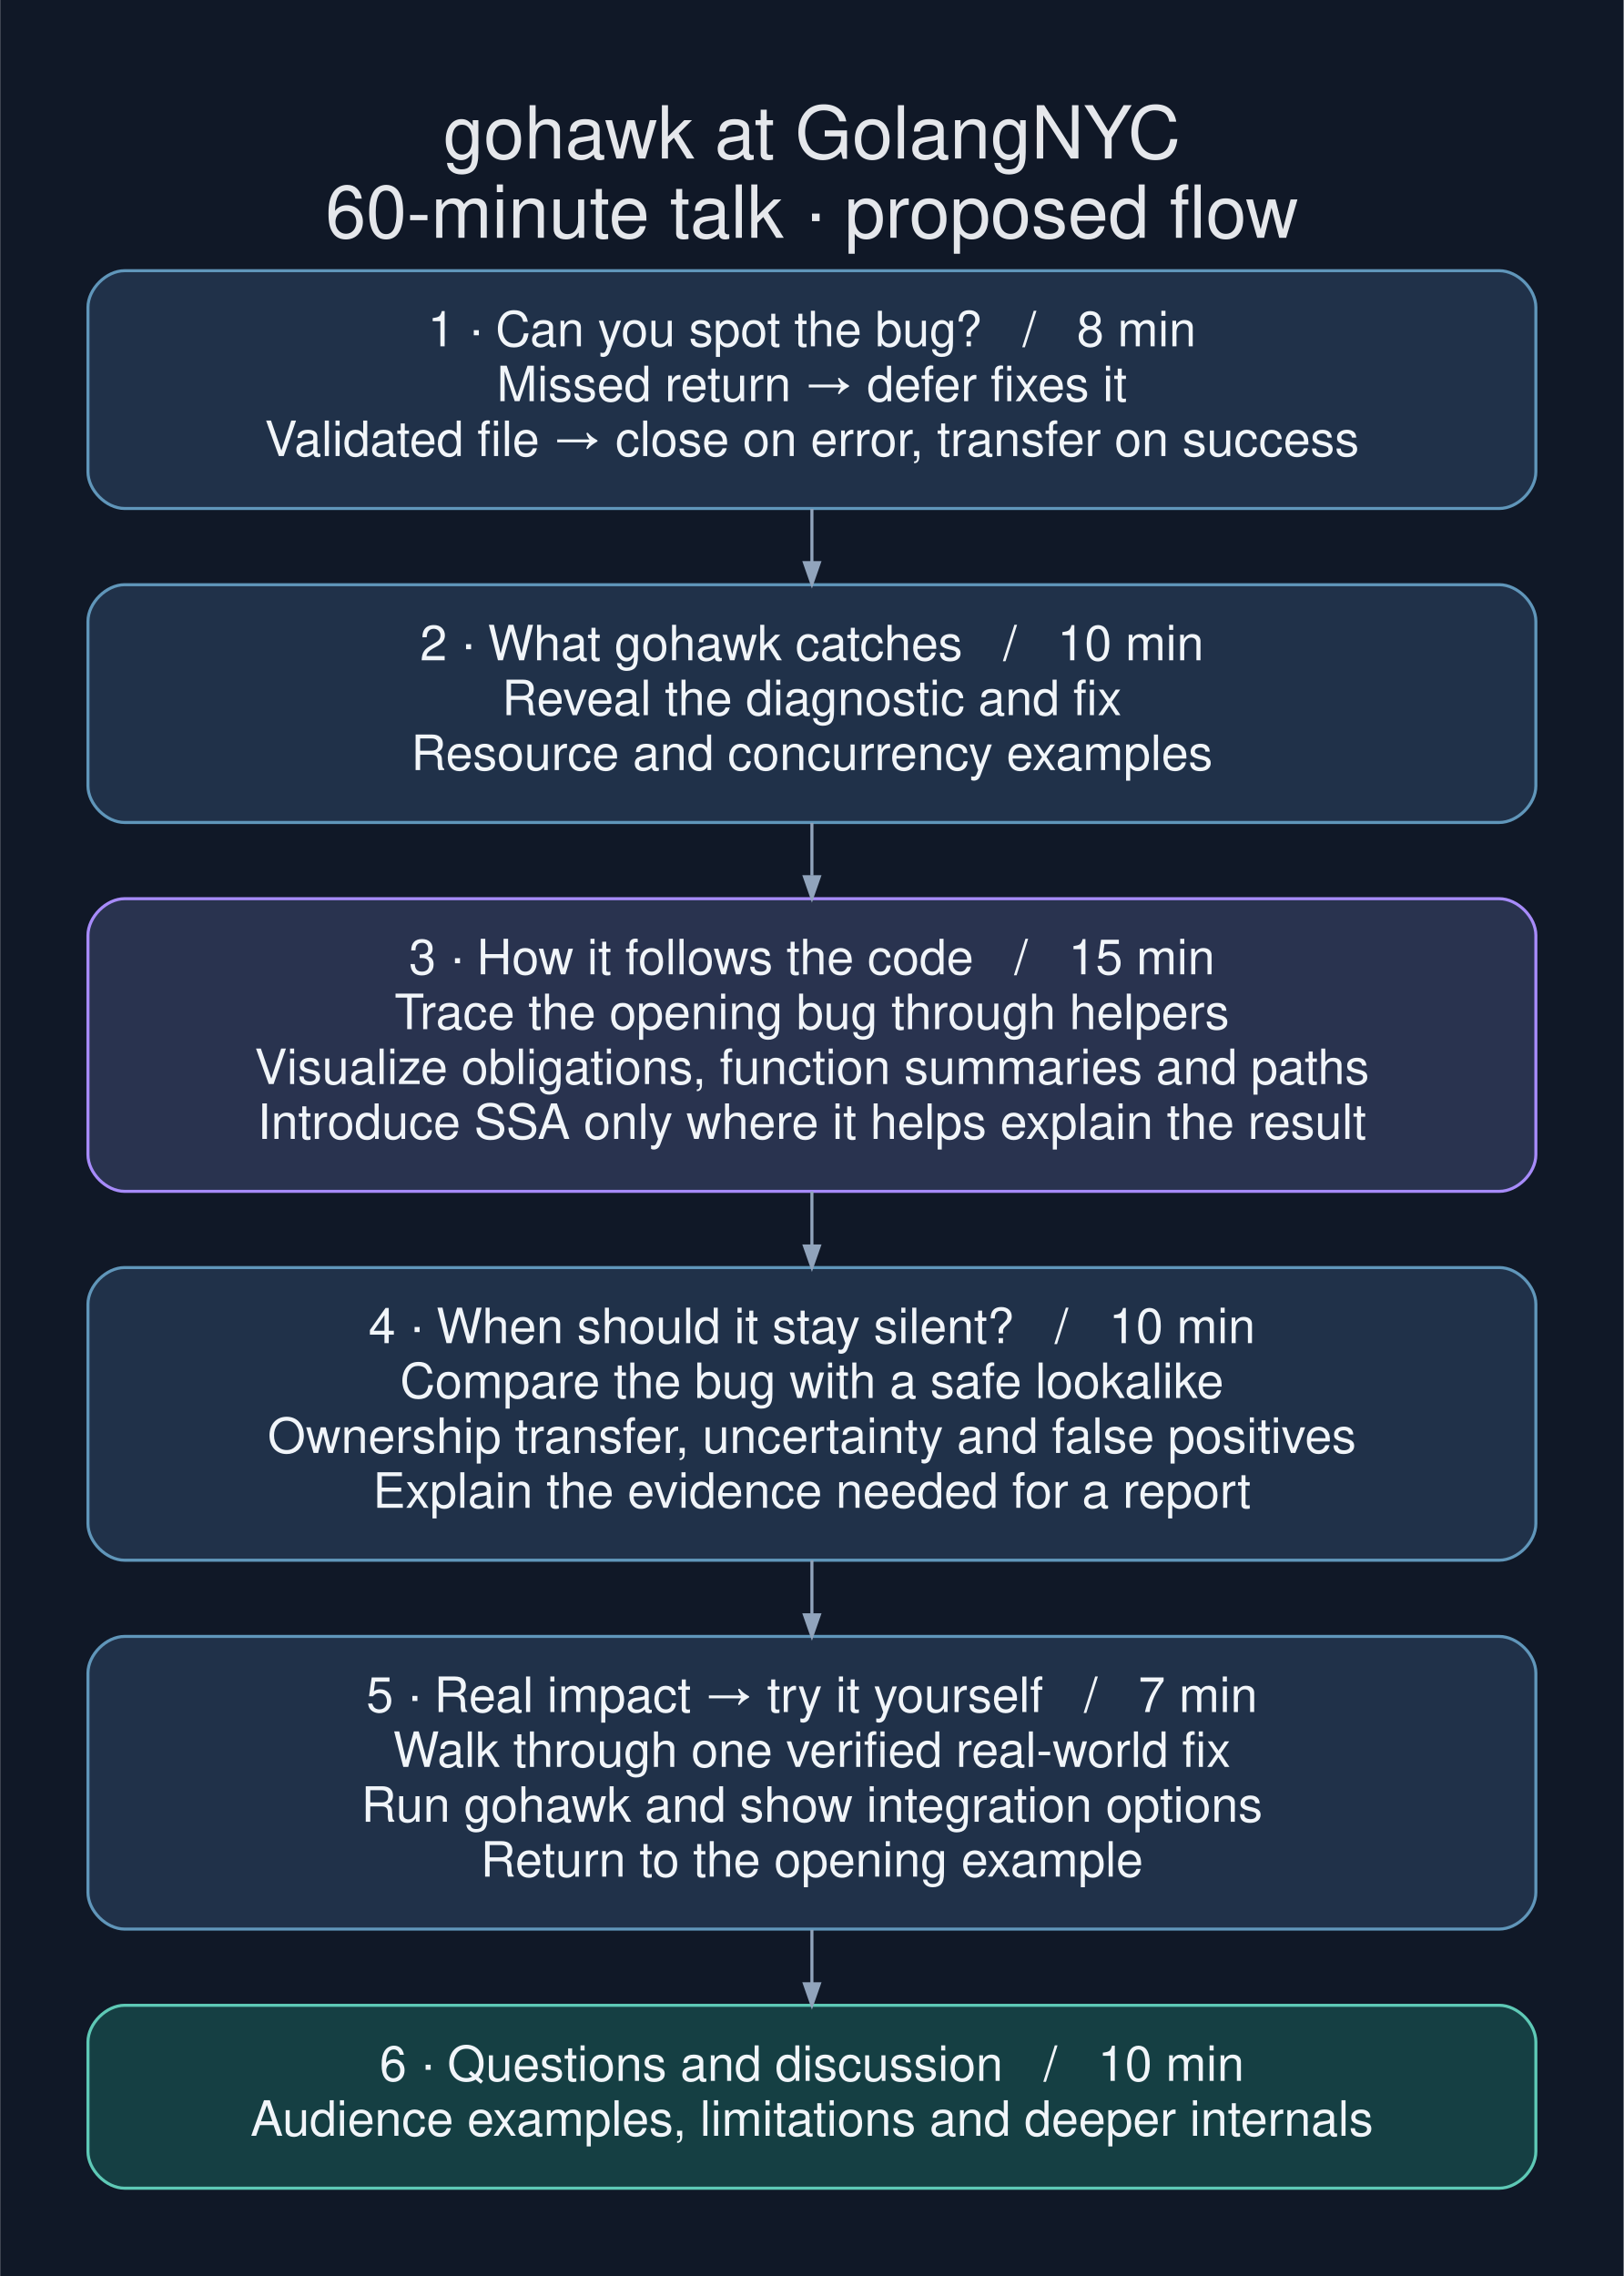
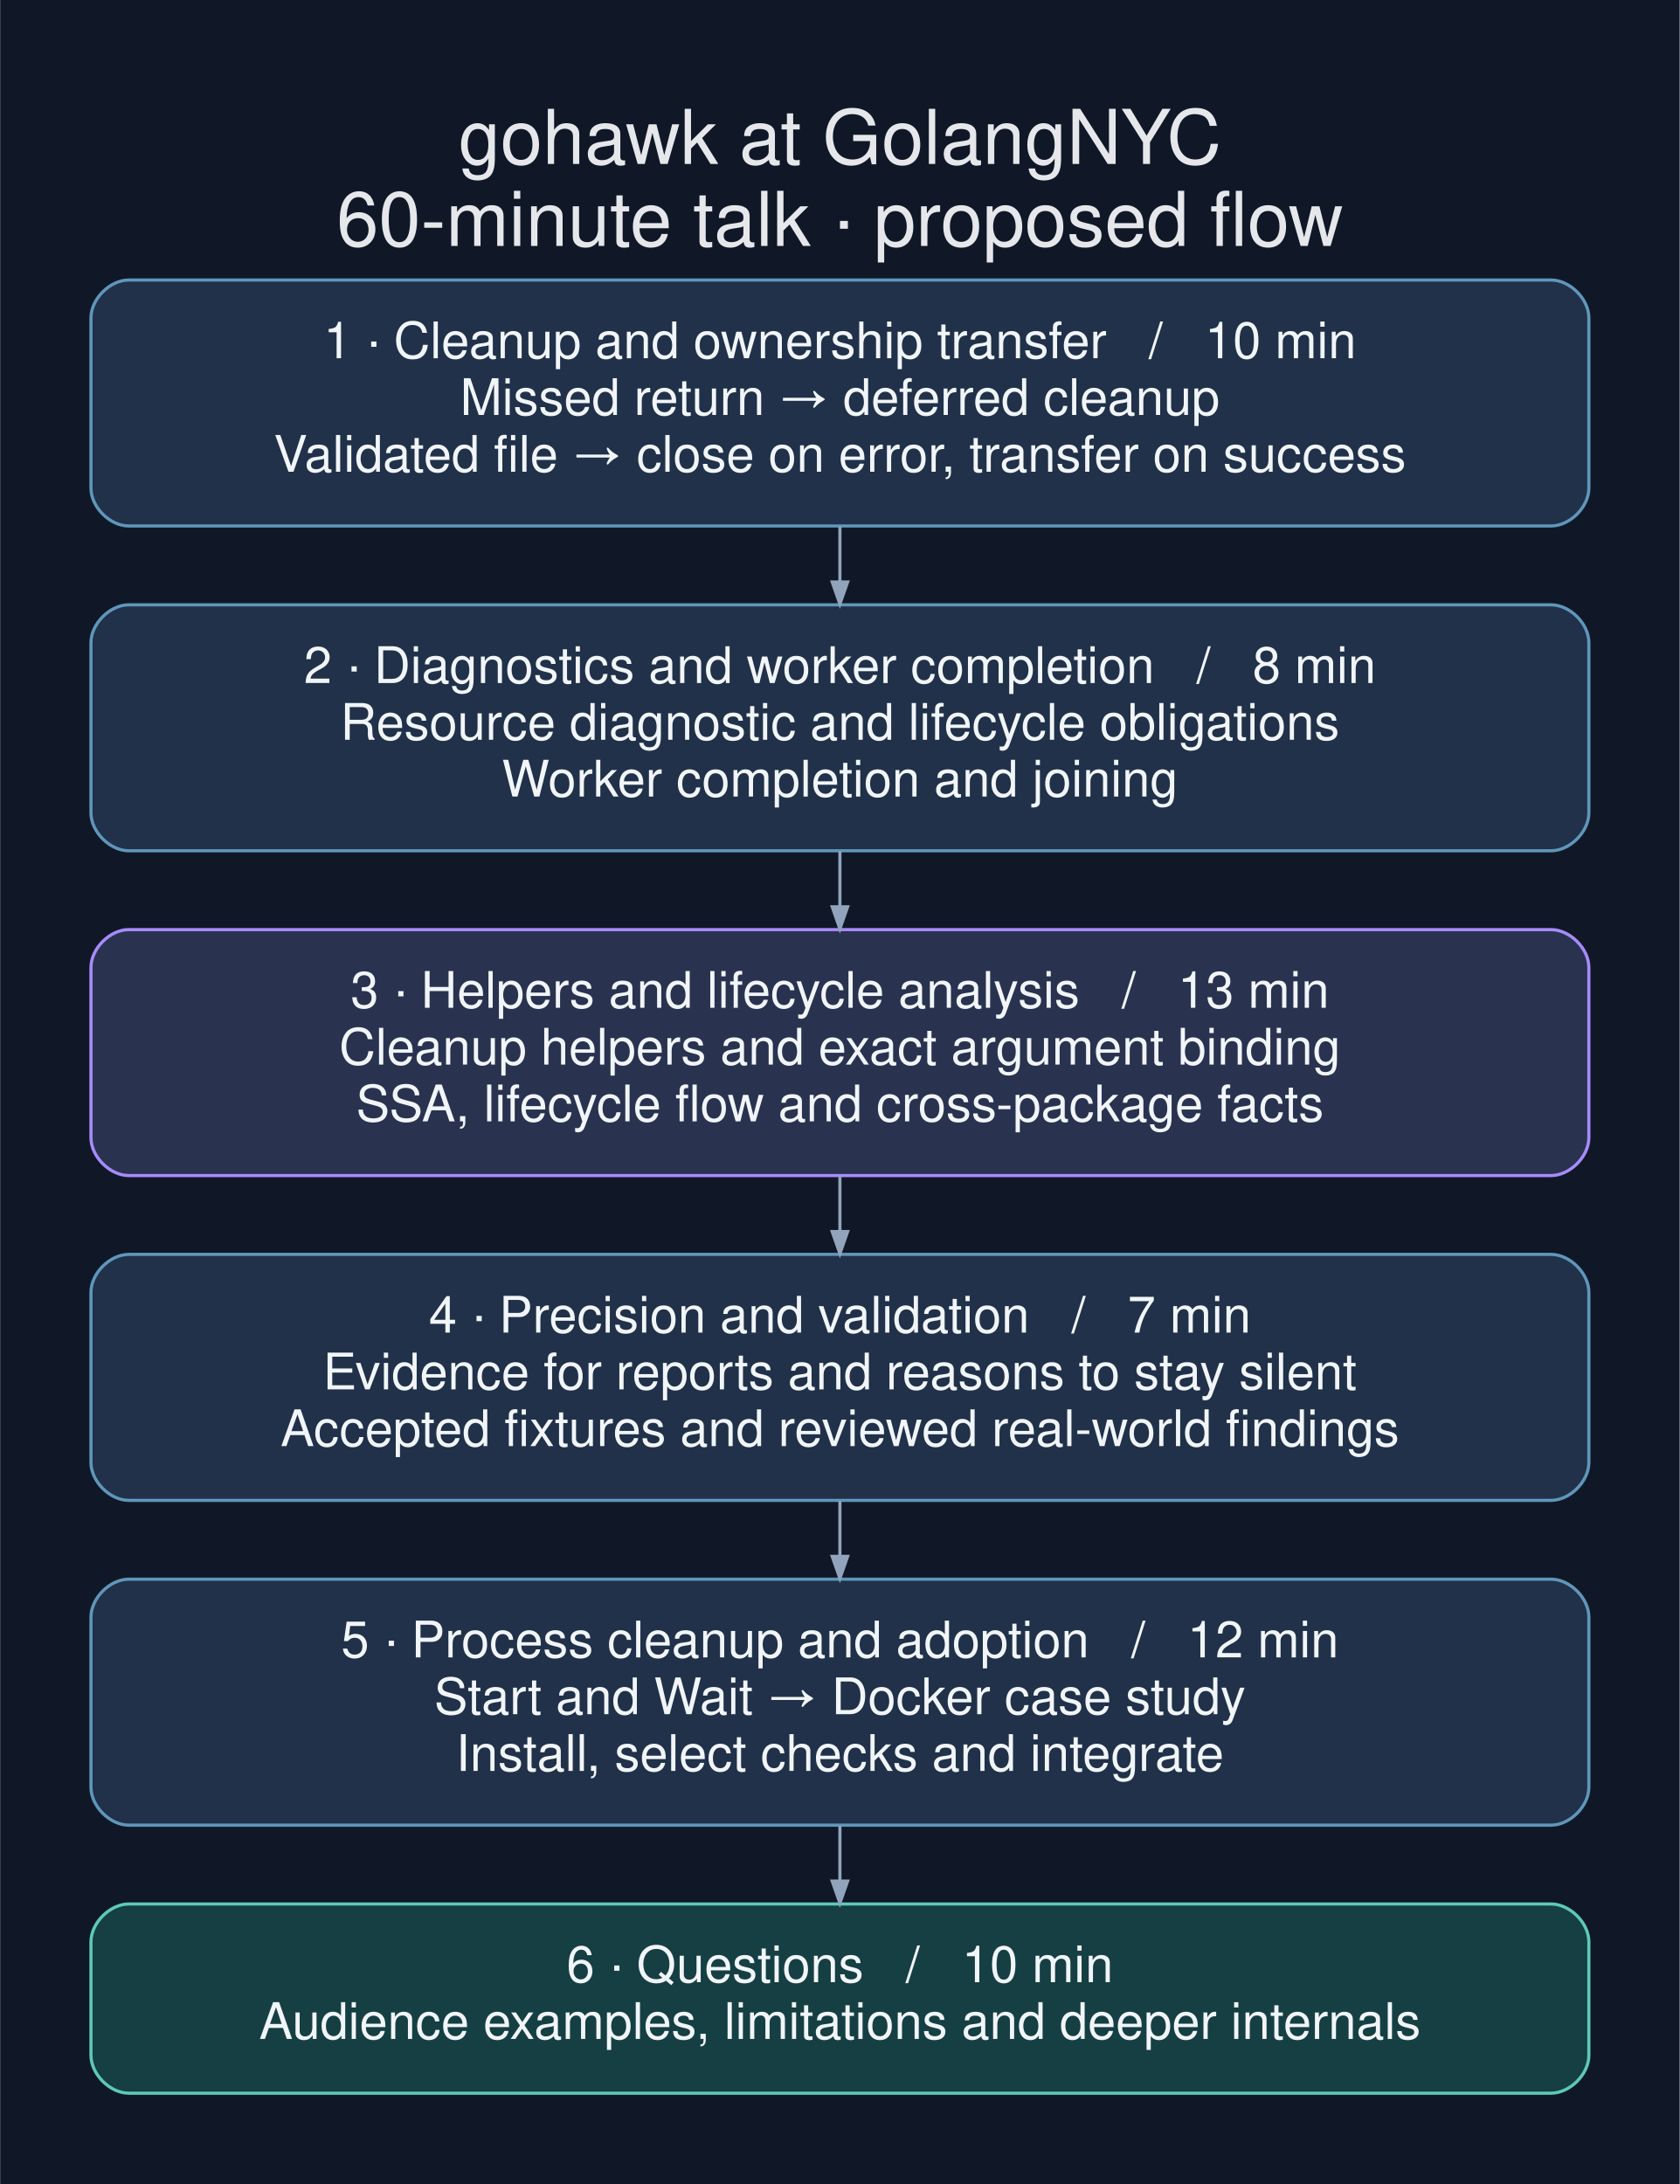
- <svg xmlns="http://www.w3.org/2000/svg" width="533pt" height="747pt" viewBox="0.00 0.00 532.60 746.60">
-   <g id="graph0" class="graph" transform="scale(1 1) rotate(0) translate(28.8 717.8)">
-     <polygon fill="#101827" stroke="transparent" points="-28.8,28.8 -28.8,-717.8 503.8,-717.8 503.8,28.8 -28.8,28.8" />
-     <text text-anchor="middle" x="237.5" y="-665.8" font-family="Helvetica,sans-Serif" font-size="24.00" fill="#e5e7eb">gohawk at GolangNYC</text>
-     <text text-anchor="middle" x="237.5" y="-639.8" font-family="Helvetica,sans-Serif" font-size="24.00" fill="#e5e7eb">60-minute talk · proposed flow</text>
+ <svg xmlns="http://www.w3.org/2000/svg" width="533pt" height="693pt" viewBox="0.00 0.00 532.60 692.60">
+   <g id="graph0" class="graph" transform="scale(1 1) rotate(0) translate(28.8 663.8)">
+     <polygon fill="#101827" stroke="transparent" points="-28.8,28.8 -28.8,-663.8 503.8,-663.8 503.8,28.8 -28.8,28.8" />
+     <text text-anchor="middle" x="237.5" y="-611.8" font-family="Helvetica,sans-Serif" font-size="24.00" fill="#e5e7eb">gohawk at GolangNYC</text>
+     <text text-anchor="middle" x="237.5" y="-585.8" font-family="Helvetica,sans-Serif" font-size="24.00" fill="#e5e7eb">60-minute talk · proposed flow</text>
    <g id="node1" class="node">
-       <path fill="#203149" stroke="#6096ba" d="M463,-629C463,-629 12,-629 12,-629 6,-629 0,-623 0,-617 0,-617 0,-563 0,-563 0,-557 6,-551 12,-551 12,-551 463,-551 463,-551 469,-551 475,-557 475,-563 475,-563 475,-617 475,-617 475,-623 469,-629 463,-629" />
-       <text text-anchor="middle" x="237.5" y="-604.2" font-family="Helvetica,sans-Serif" font-size="16.00" fill="#f1f5f9">1 · Can you spot the bug?   /   8 min</text>
-       <text text-anchor="middle" x="237.5" y="-586.2" font-family="Helvetica,sans-Serif" font-size="16.00" fill="#f1f5f9">Missed return → defer fixes it</text>
-       <text text-anchor="middle" x="237.5" y="-568.2" font-family="Helvetica,sans-Serif" font-size="16.00" fill="#f1f5f9">Validated file → close on error, transfer on success</text>
+       <path fill="#203149" stroke="#6096ba" d="M463,-575C463,-575 12,-575 12,-575 6,-575 0,-569 0,-563 0,-563 0,-509 0,-509 0,-503 6,-497 12,-497 12,-497 463,-497 463,-497 469,-497 475,-503 475,-509 475,-509 475,-563 475,-563 475,-569 469,-575 463,-575" />
+       <text text-anchor="middle" x="237.5" y="-550.2" font-family="Helvetica,sans-Serif" font-size="16.00" fill="#f1f5f9">1 · Cleanup and ownership transfer   /   10 min</text>
+       <text text-anchor="middle" x="237.5" y="-532.2" font-family="Helvetica,sans-Serif" font-size="16.00" fill="#f1f5f9">Missed return → deferred cleanup</text>
+       <text text-anchor="middle" x="237.5" y="-514.2" font-family="Helvetica,sans-Serif" font-size="16.00" fill="#f1f5f9">Validated file → close on error, transfer on success</text>
    </g>
    <g id="node2" class="node">
-       <path fill="#203149" stroke="#6096ba" d="M463,-526C463,-526 12,-526 12,-526 6,-526 0,-520 0,-514 0,-514 0,-460 0,-460 0,-454 6,-448 12,-448 12,-448 463,-448 463,-448 469,-448 475,-454 475,-460 475,-460 475,-514 475,-514 475,-520 469,-526 463,-526" />
-       <text text-anchor="middle" x="237.5" y="-501.2" font-family="Helvetica,sans-Serif" font-size="16.00" fill="#f1f5f9">2 · What gohawk catches   /   10 min</text>
-       <text text-anchor="middle" x="237.5" y="-483.2" font-family="Helvetica,sans-Serif" font-size="16.00" fill="#f1f5f9">Reveal the diagnostic and fix</text>
-       <text text-anchor="middle" x="237.5" y="-465.2" font-family="Helvetica,sans-Serif" font-size="16.00" fill="#f1f5f9">Resource and concurrency examples</text>
+       <path fill="#203149" stroke="#6096ba" d="M463,-472C463,-472 12,-472 12,-472 6,-472 0,-466 0,-460 0,-460 0,-406 0,-406 0,-400 6,-394 12,-394 12,-394 463,-394 463,-394 469,-394 475,-400 475,-406 475,-406 475,-460 475,-460 475,-466 469,-472 463,-472" />
+       <text text-anchor="middle" x="237.5" y="-447.2" font-family="Helvetica,sans-Serif" font-size="16.00" fill="#f1f5f9">2 · Diagnostics and worker completion   /   8 min</text>
+       <text text-anchor="middle" x="237.5" y="-429.2" font-family="Helvetica,sans-Serif" font-size="16.00" fill="#f1f5f9">Resource diagnostic and lifecycle obligations</text>
+       <text text-anchor="middle" x="237.5" y="-411.2" font-family="Helvetica,sans-Serif" font-size="16.00" fill="#f1f5f9">Worker completion and joining</text>
    </g>
    <g id="edge1" class="edge">
-       <path fill="none" stroke="#91a4bc" d="M237.5,-550.82C237.5,-545.16 237.5,-539.28 237.5,-533.5" />
-       <polygon fill="#91a4bc" stroke="#91a4bc" points="239.95,-533.24 237.5,-526.24 235.05,-533.24 239.95,-533.24" />
+       <path fill="none" stroke="#91a4bc" d="M237.5,-496.82C237.5,-491.16 237.5,-485.28 237.5,-479.5" />
+       <polygon fill="#91a4bc" stroke="#91a4bc" points="239.95,-479.24 237.5,-472.24 235.05,-479.24 239.95,-479.24" />
    </g>
    <g id="node3" class="node">
-       <path fill="#29334f" stroke="#a78bfa" d="M463,-423C463,-423 12,-423 12,-423 6,-423 0,-417 0,-411 0,-411 0,-339 0,-339 0,-333 6,-327 12,-327 12,-327 463,-327 463,-327 469,-327 475,-333 475,-339 475,-339 475,-411 475,-411 475,-417 469,-423 463,-423" />
-       <text text-anchor="middle" x="237.5" y="-398.2" font-family="Helvetica,sans-Serif" font-size="16.00" fill="#f1f5f9">3 · How it follows the code   /   15 min</text>
-       <text text-anchor="middle" x="237.5" y="-380.2" font-family="Helvetica,sans-Serif" font-size="16.00" fill="#f1f5f9">Trace the opening bug through helpers</text>
-       <text text-anchor="middle" x="237.5" y="-362.2" font-family="Helvetica,sans-Serif" font-size="16.00" fill="#f1f5f9">Visualize obligations, function summaries and paths</text>
-       <text text-anchor="middle" x="237.5" y="-344.2" font-family="Helvetica,sans-Serif" font-size="16.00" fill="#f1f5f9">Introduce SSA only where it helps explain the result</text>
+       <path fill="#29334f" stroke="#a78bfa" d="M463,-369C463,-369 12,-369 12,-369 6,-369 0,-363 0,-357 0,-357 0,-303 0,-303 0,-297 6,-291 12,-291 12,-291 463,-291 463,-291 469,-291 475,-297 475,-303 475,-303 475,-357 475,-357 475,-363 469,-369 463,-369" />
+       <text text-anchor="middle" x="237.5" y="-344.2" font-family="Helvetica,sans-Serif" font-size="16.00" fill="#f1f5f9">3 · Helpers and lifecycle analysis   /   13 min</text>
+       <text text-anchor="middle" x="237.5" y="-326.2" font-family="Helvetica,sans-Serif" font-size="16.00" fill="#f1f5f9">Cleanup helpers and exact argument binding</text>
+       <text text-anchor="middle" x="237.5" y="-308.2" font-family="Helvetica,sans-Serif" font-size="16.00" fill="#f1f5f9">SSA, lifecycle flow and cross-package facts</text>
    </g>
    <g id="edge2" class="edge">
-       <path fill="none" stroke="#91a4bc" d="M237.5,-447.84C237.5,-442.25 237.5,-436.41 237.5,-430.58" />
-       <polygon fill="#91a4bc" stroke="#91a4bc" points="239.95,-430.21 237.5,-423.21 235.05,-430.21 239.95,-430.21" />
+       <path fill="none" stroke="#91a4bc" d="M237.5,-393.82C237.5,-388.16 237.5,-382.28 237.5,-376.5" />
+       <polygon fill="#91a4bc" stroke="#91a4bc" points="239.95,-376.24 237.5,-369.24 235.05,-376.24 239.95,-376.24" />
    </g>
    <g id="node4" class="node">
-       <path fill="#203149" stroke="#6096ba" d="M463,-302C463,-302 12,-302 12,-302 6,-302 0,-296 0,-290 0,-290 0,-218 0,-218 0,-212 6,-206 12,-206 12,-206 463,-206 463,-206 469,-206 475,-212 475,-218 475,-218 475,-290 475,-290 475,-296 469,-302 463,-302" />
-       <text text-anchor="middle" x="237.5" y="-277.2" font-family="Helvetica,sans-Serif" font-size="16.00" fill="#f1f5f9">4 · When should it stay silent?   /   10 min</text>
-       <text text-anchor="middle" x="237.5" y="-259.2" font-family="Helvetica,sans-Serif" font-size="16.00" fill="#f1f5f9">Compare the bug with a safe lookalike</text>
-       <text text-anchor="middle" x="237.5" y="-241.2" font-family="Helvetica,sans-Serif" font-size="16.00" fill="#f1f5f9">Ownership transfer, uncertainty and false positives</text>
-       <text text-anchor="middle" x="237.5" y="-223.2" font-family="Helvetica,sans-Serif" font-size="16.00" fill="#f1f5f9">Explain the evidence needed for a report</text>
+       <path fill="#203149" stroke="#6096ba" d="M463,-266C463,-266 12,-266 12,-266 6,-266 0,-260 0,-254 0,-254 0,-200 0,-200 0,-194 6,-188 12,-188 12,-188 463,-188 463,-188 469,-188 475,-194 475,-200 475,-200 475,-254 475,-254 475,-260 469,-266 463,-266" />
+       <text text-anchor="middle" x="237.5" y="-241.2" font-family="Helvetica,sans-Serif" font-size="16.00" fill="#f1f5f9">4 · Precision and validation   /   7 min</text>
+       <text text-anchor="middle" x="237.5" y="-223.2" font-family="Helvetica,sans-Serif" font-size="16.00" fill="#f1f5f9">Evidence for reports and reasons to stay silent</text>
+       <text text-anchor="middle" x="237.5" y="-205.2" font-family="Helvetica,sans-Serif" font-size="16.00" fill="#f1f5f9">Accepted fixtures and reviewed real-world findings</text>
    </g>
    <g id="edge3" class="edge">
-       <path fill="none" stroke="#91a4bc" d="M237.5,-326.97C237.5,-321.21 237.5,-315.29 237.5,-309.44" />
-       <polygon fill="#91a4bc" stroke="#91a4bc" points="239.95,-309.08 237.5,-302.08 235.05,-309.08 239.95,-309.08" />
+       <path fill="none" stroke="#91a4bc" d="M237.5,-290.82C237.5,-285.16 237.5,-279.28 237.5,-273.5" />
+       <polygon fill="#91a4bc" stroke="#91a4bc" points="239.95,-273.24 237.5,-266.24 235.05,-273.24 239.95,-273.24" />
    </g>
    <g id="node5" class="node">
-       <path fill="#203149" stroke="#6096ba" d="M463,-181C463,-181 12,-181 12,-181 6,-181 0,-175 0,-169 0,-169 0,-97 0,-97 0,-91 6,-85 12,-85 12,-85 463,-85 463,-85 469,-85 475,-91 475,-97 475,-97 475,-169 475,-169 475,-175 469,-181 463,-181" />
-       <text text-anchor="middle" x="237.5" y="-156.2" font-family="Helvetica,sans-Serif" font-size="16.00" fill="#f1f5f9">5 · Real impact → try it yourself   /   7 min</text>
-       <text text-anchor="middle" x="237.5" y="-138.2" font-family="Helvetica,sans-Serif" font-size="16.00" fill="#f1f5f9">Walk through one verified real-world fix</text>
-       <text text-anchor="middle" x="237.5" y="-120.2" font-family="Helvetica,sans-Serif" font-size="16.00" fill="#f1f5f9">Run gohawk and show integration options</text>
-       <text text-anchor="middle" x="237.5" y="-102.2" font-family="Helvetica,sans-Serif" font-size="16.00" fill="#f1f5f9">Return to the opening example</text>
+       <path fill="#203149" stroke="#6096ba" d="M463,-163C463,-163 12,-163 12,-163 6,-163 0,-157 0,-151 0,-151 0,-97 0,-97 0,-91 6,-85 12,-85 12,-85 463,-85 463,-85 469,-85 475,-91 475,-97 475,-97 475,-151 475,-151 475,-157 469,-163 463,-163" />
+       <text text-anchor="middle" x="237.5" y="-138.2" font-family="Helvetica,sans-Serif" font-size="16.00" fill="#f1f5f9">5 · Process cleanup and adoption   /   12 min</text>
+       <text text-anchor="middle" x="237.5" y="-120.2" font-family="Helvetica,sans-Serif" font-size="16.00" fill="#f1f5f9">Start and Wait → Docker case study</text>
+       <text text-anchor="middle" x="237.5" y="-102.2" font-family="Helvetica,sans-Serif" font-size="16.00" fill="#f1f5f9">Install, select checks and integrate</text>
    </g>
    <g id="edge4" class="edge">
-       <path fill="none" stroke="#91a4bc" d="M237.5,-205.97C237.5,-200.21 237.5,-194.29 237.5,-188.44" />
-       <polygon fill="#91a4bc" stroke="#91a4bc" points="239.95,-188.08 237.5,-181.08 235.05,-188.08 239.95,-188.08" />
+       <path fill="none" stroke="#91a4bc" d="M237.5,-187.82C237.5,-182.16 237.5,-176.28 237.5,-170.5" />
+       <polygon fill="#91a4bc" stroke="#91a4bc" points="239.95,-170.24 237.5,-163.24 235.05,-170.24 239.95,-170.24" />
    </g>
    <g id="node6" class="node">
      <path fill="#153f43" stroke="#5ec9b6" d="M463,-60C463,-60 12,-60 12,-60 6,-60 0,-54 0,-48 0,-48 0,-12 0,-12 0,-6 6,0 12,0 12,0 463,0 463,0 469,0 475,-6 475,-12 475,-12 475,-48 475,-48 475,-54 469,-60 463,-60" />
-       <text text-anchor="middle" x="237.5" y="-35.2" font-family="Helvetica,sans-Serif" font-size="16.00" fill="#f1f5f9">6 · Questions and discussion   /   10 min</text>
+       <text text-anchor="middle" x="237.5" y="-35.2" font-family="Helvetica,sans-Serif" font-size="16.00" fill="#f1f5f9">6 · Questions   /   10 min</text>
      <text text-anchor="middle" x="237.5" y="-17.2" font-family="Helvetica,sans-Serif" font-size="16.00" fill="#f1f5f9">Audience examples, limitations and deeper internals</text>
    </g>
    <g id="edge5" class="edge">
-       <path fill="none" stroke="#91a4bc" d="M237.5,-84.75C237.5,-78.83 237.5,-72.85 237.5,-67.14" />
-       <polygon fill="#91a4bc" stroke="#91a4bc" points="239.95,-67.07 237.5,-60.07 235.05,-67.07 239.95,-67.07" />
+       <path fill="none" stroke="#91a4bc" d="M237.5,-84.78C237.5,-79.02 237.5,-73.09 237.5,-67.37" />
+       <polygon fill="#91a4bc" stroke="#91a4bc" points="239.95,-67.26 237.5,-60.26 235.05,-67.26 239.95,-67.26" />
    </g>
  </g>
</svg>
